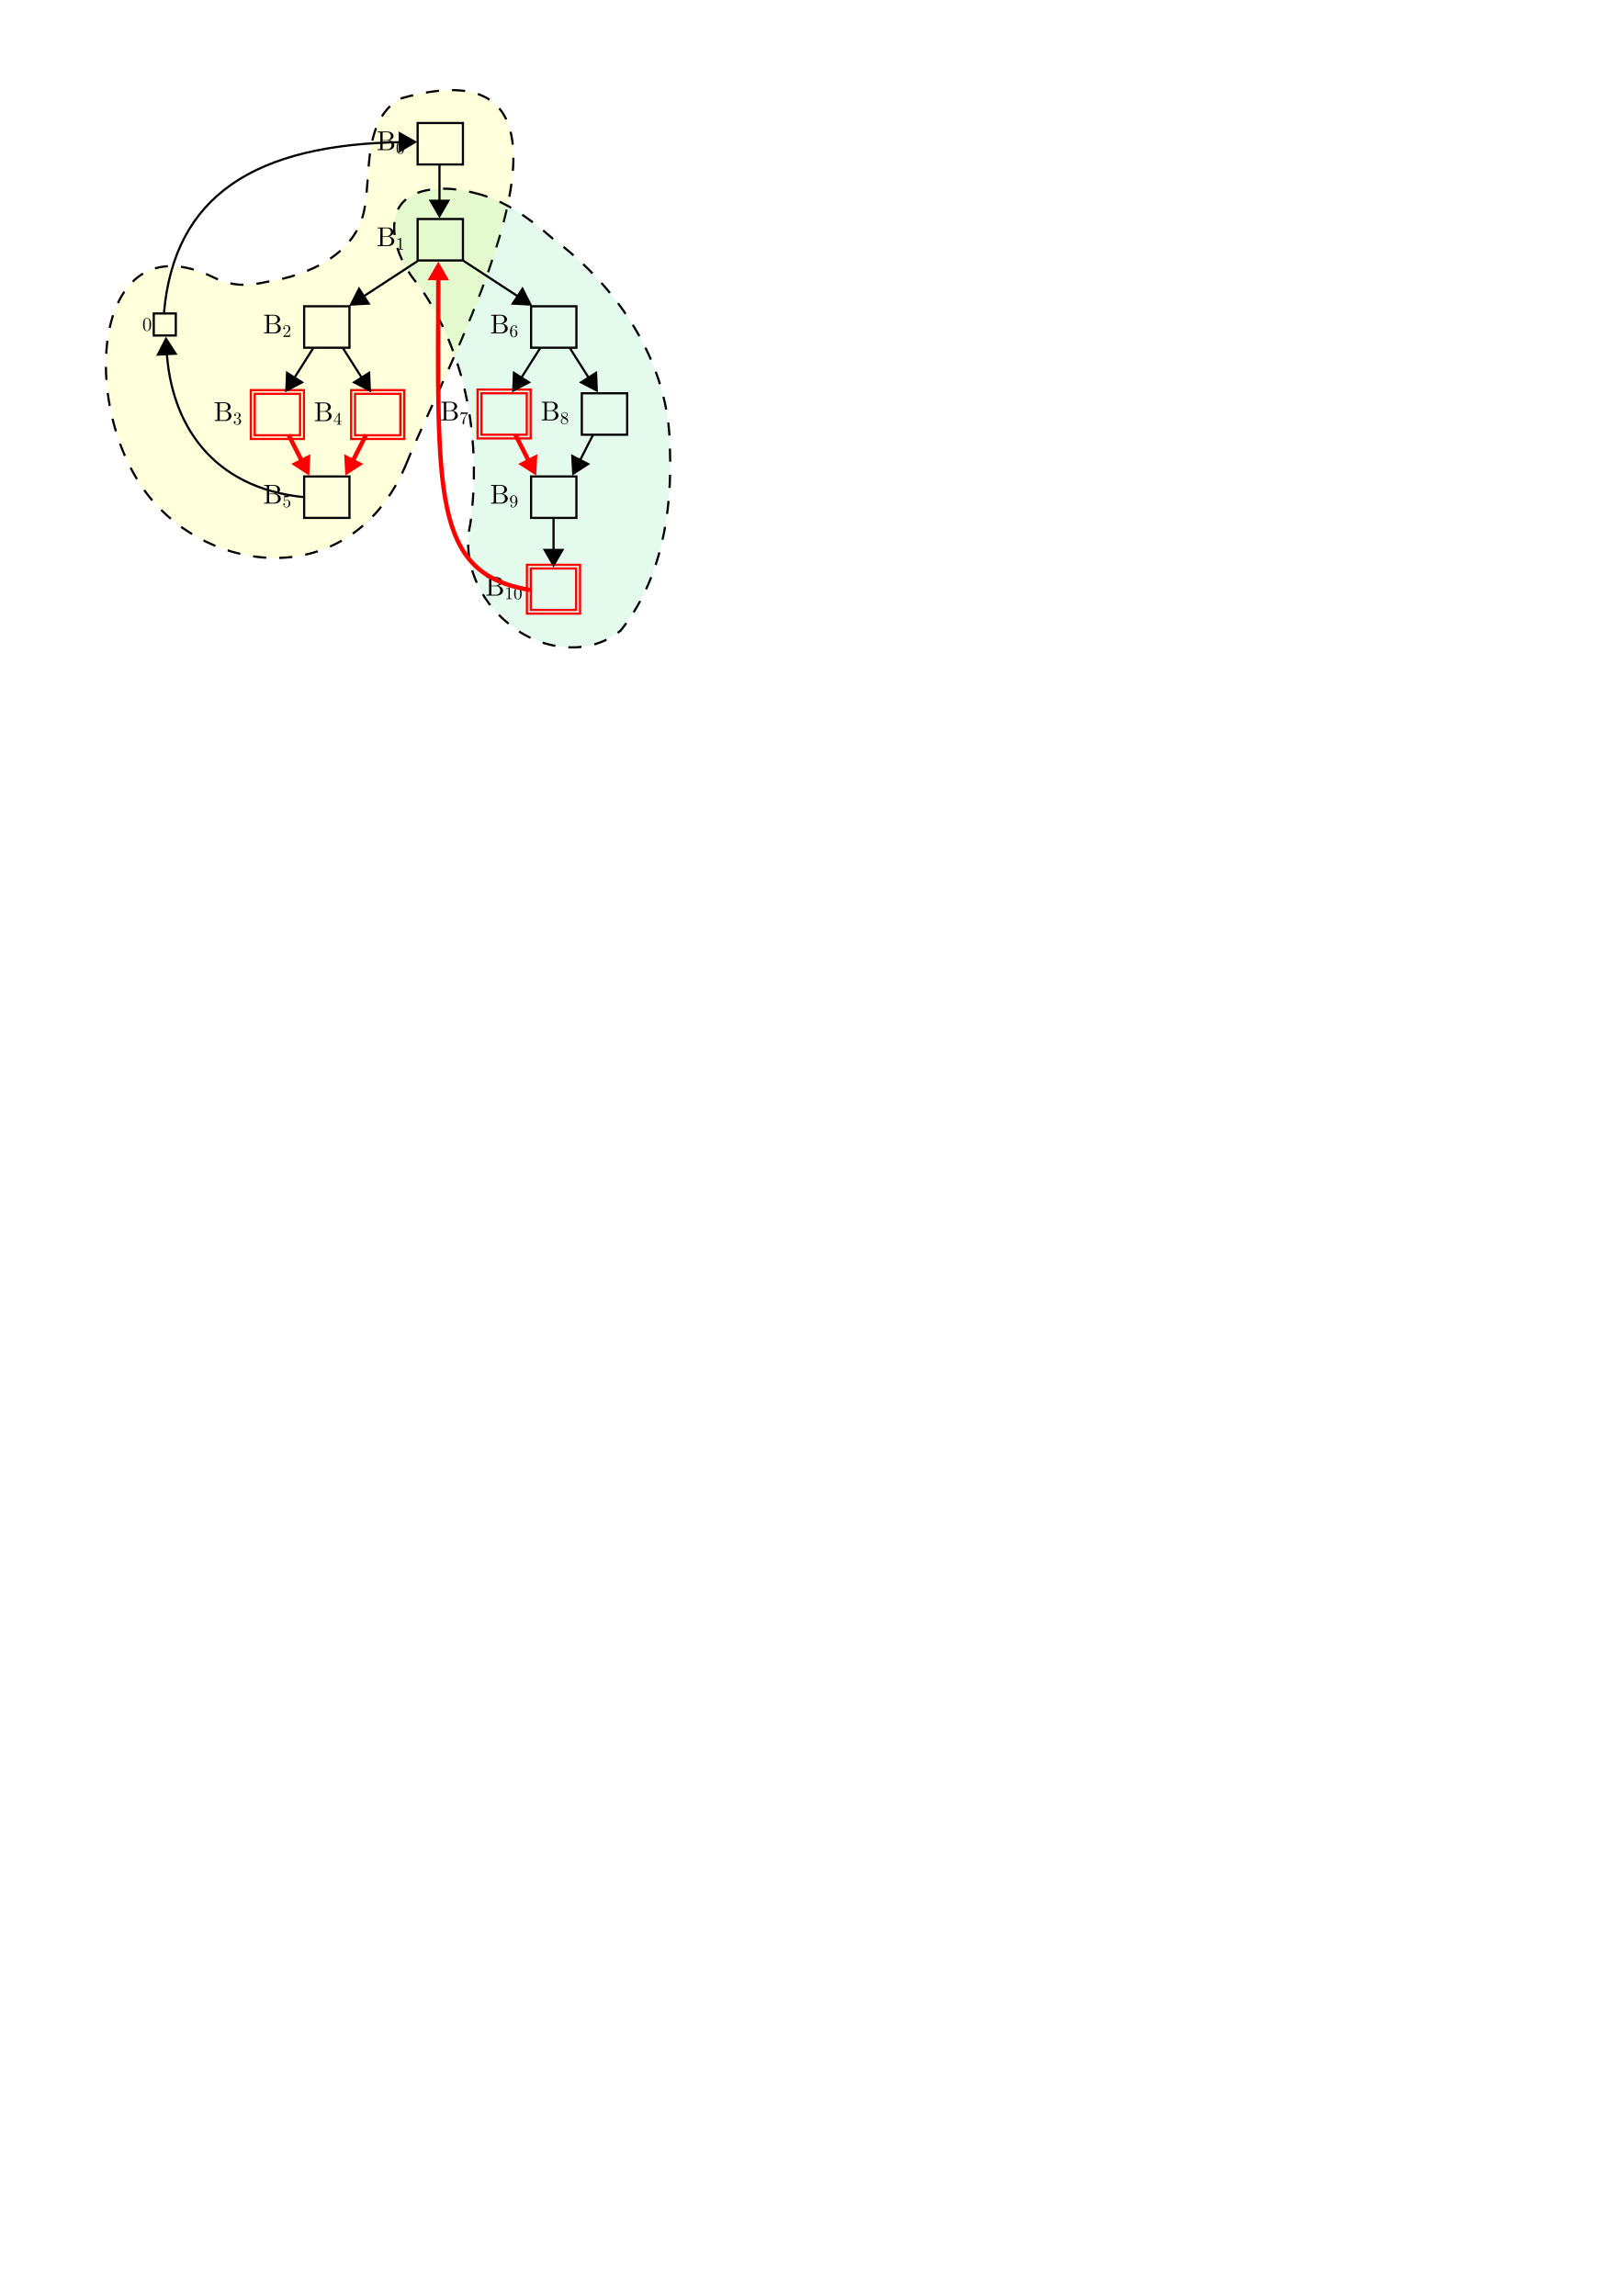
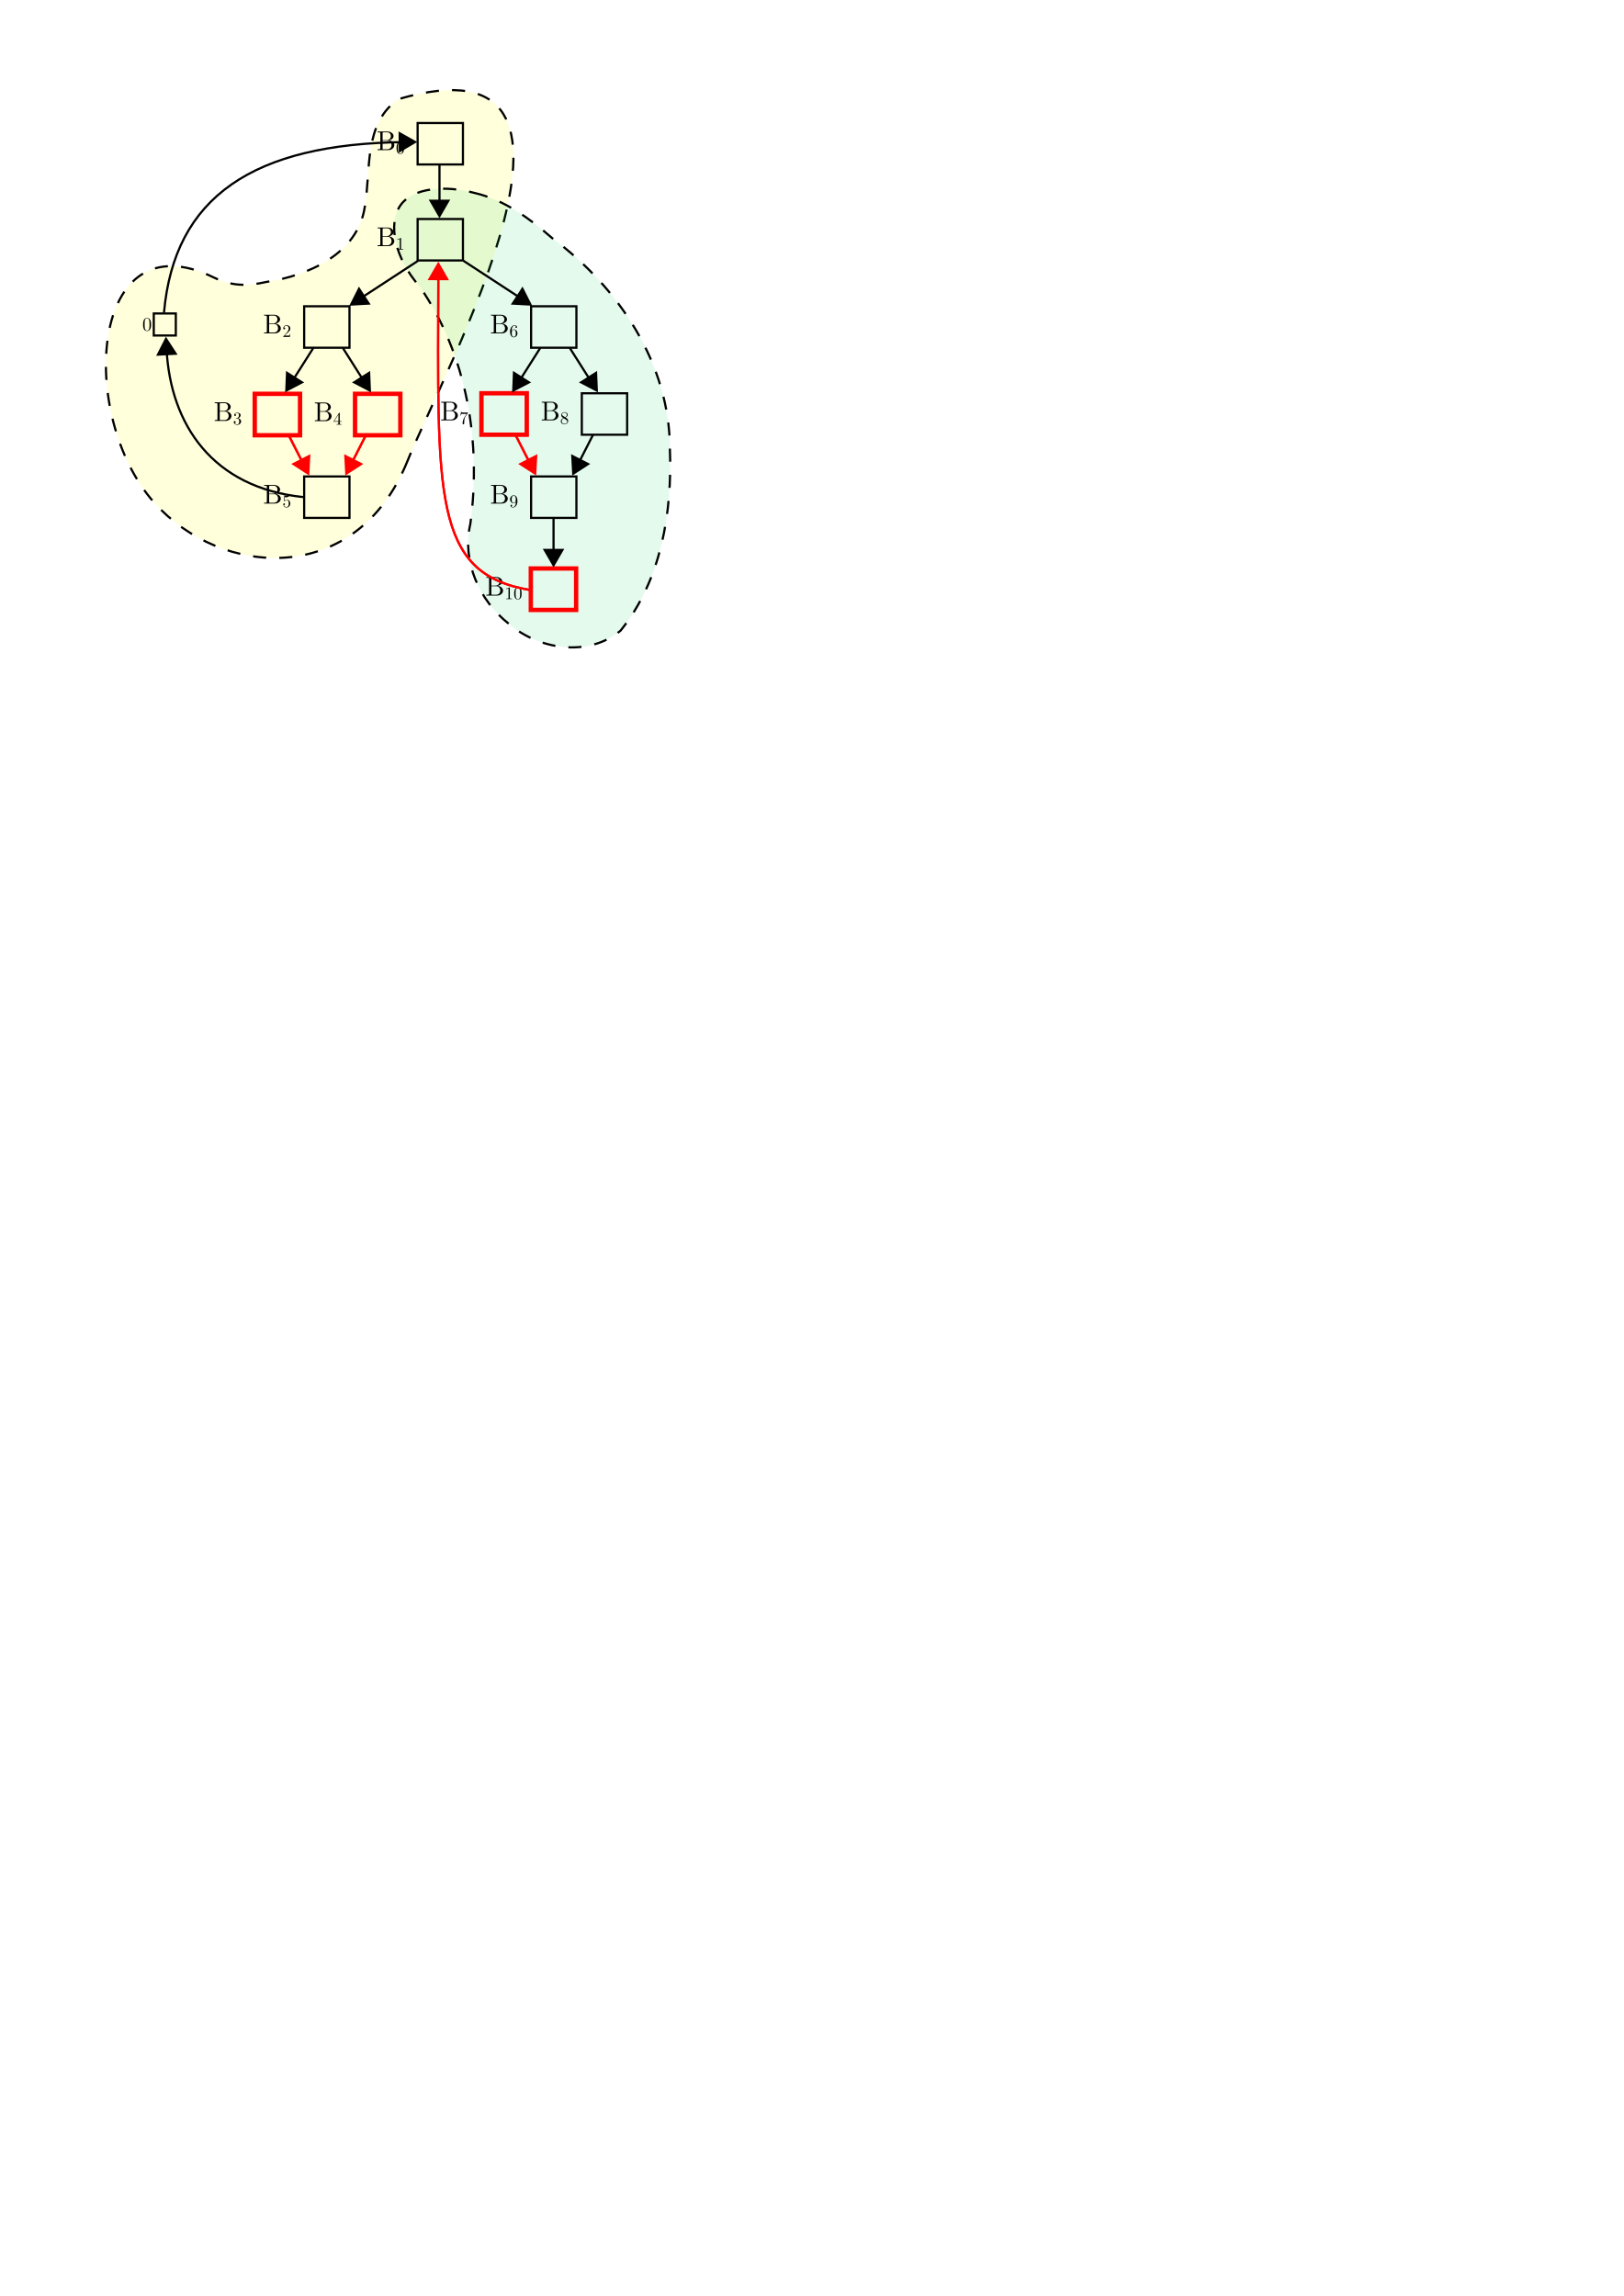
<svg xmlns="http://www.w3.org/2000/svg" width="210mm" height="297mm" viewBox="0 0 744.094 1052.362" id="svg2" version="1.1">
  <defs id="defs4">
    <marker style="overflow:visible" id="marker4522" refX="0.0" refY="0.0" orient="auto">
      <path transform="scale(0.8)" style="fill-rule:evenodd;stroke:#ff0000;stroke-width:1pt;stroke-opacity:1;fill:#ff0000;fill-opacity:1" d="M 5.77,0.0 L -2.88,5.0 L -2.88,-5.0 L 5.77,0.0 z " id="path4524" />
    </marker>
    <marker orient="auto" refY="0.0" refX="0.0" id="marker15221" style="overflow:visible">
      <path id="path15223" d="M 5.77,0.0 L -2.88,5.0 L -2.88,-5.0 L 5.77,0.0 z " style="fill-rule:evenodd;stroke:#ff0000;stroke-width:1pt;stroke-opacity:1;fill:#ff0000;fill-opacity:1" transform="scale(0.8)" />
    </marker>
    <marker style="overflow:visible" id="marker14947" refX="0.0" refY="0.0" orient="auto">
      <path transform="scale(0.8)" style="fill-rule:evenodd;stroke:#ff0000;stroke-width:1pt;stroke-opacity:1;fill:#ff0000;fill-opacity:1" d="M 5.77,0.0 L -2.88,5.0 L -2.88,-5.0 L 5.77,0.0 z " id="path14949" />
    </marker>
    <marker orient="auto" refY="0.0" refX="0.0" id="marker11824" style="overflow:visible">
      <path id="path11826" d="M 5.77,0.0 L -2.88,5.0 L -2.88,-5.0 L 5.77,0.0 z " style="fill-rule:evenodd;stroke:#ff0000;stroke-width:1pt;stroke-opacity:1;fill:#ff0000;fill-opacity:1" transform="scale(0.8)" />
    </marker>
    <marker style="overflow:visible" id="marker10450" refX="0.0" refY="0.0" orient="auto">
      <path transform="scale(0.8)" style="fill-rule:evenodd;stroke:#000000;stroke-width:1pt;stroke-opacity:1;fill:#000000;fill-opacity:1" d="M 5.77,0.0 L -2.88,5.0 L -2.88,-5.0 L 5.77,0.0 z " id="path10452" />
    </marker>
    <marker orient="auto" refY="0.0" refX="0.0" id="marker9954" style="overflow:visible">
      <path id="path9956" d="M 5.77,0.0 L -2.88,5.0 L -2.88,-5.0 L 5.77,0.0 z " style="fill-rule:evenodd;stroke:#000000;stroke-width:1pt;stroke-opacity:1;fill:#000000;fill-opacity:1" transform="scale(0.8)" />
    </marker>
    <marker style="overflow:visible" id="marker9498" refX="0.0" refY="0.0" orient="auto">
      <path transform="scale(0.8)" style="fill-rule:evenodd;stroke:#000000;stroke-width:1pt;stroke-opacity:1;fill:#000000;fill-opacity:1" d="M 5.77,0.0 L -2.88,5.0 L -2.88,-5.0 L 5.77,0.0 z " id="path9500" />
    </marker>
    <marker orient="auto" refY="0.0" refX="0.0" id="marker9106" style="overflow:visible">
      <path id="path9108" d="M 5.77,0.0 L -2.88,5.0 L -2.88,-5.0 L 5.77,0.0 z " style="fill-rule:evenodd;stroke:#000000;stroke-width:1pt;stroke-opacity:1;fill:#000000;fill-opacity:1" transform="scale(0.8)" />
    </marker>
    <marker style="overflow:visible" id="marker7870" refX="0.0" refY="0.0" orient="auto">
      <path transform="scale(0.8)" style="fill-rule:evenodd;stroke:#000000;stroke-width:1pt;stroke-opacity:1;fill:#000000;fill-opacity:1" d="M 5.77,0.0 L -2.88,5.0 L -2.88,-5.0 L 5.77,0.0 z " id="path7872" />
    </marker>
    <marker orient="auto" refY="0.0" refX="0.0" id="marker6094" style="overflow:visible">
      <path id="path6096" d="M 5.77,0.0 L -2.88,5.0 L -2.88,-5.0 L 5.77,0.0 z " style="fill-rule:evenodd;stroke:#000000;stroke-width:1pt;stroke-opacity:1;fill:#000000;fill-opacity:1" transform="scale(0.8)" />
    </marker>
    <marker style="overflow:visible" id="marker5746" refX="0.0" refY="0.0" orient="auto">
      <path transform="scale(0.8)" style="fill-rule:evenodd;stroke:#000000;stroke-width:1pt;stroke-opacity:1;fill:#000000;fill-opacity:1" d="M 5.77,0.0 L -2.88,5.0 L -2.88,-5.0 L 5.77,0.0 z " id="path5748" />
    </marker>
    <marker orient="auto" refY="0.0" refX="0.0" id="marker5386" style="overflow:visible">
      <path id="path5388" d="M 5.77,0.0 L -2.88,5.0 L -2.88,-5.0 L 5.77,0.0 z " style="fill-rule:evenodd;stroke:#ff0000;stroke-width:1pt;stroke-opacity:1;fill:#ff0000;fill-opacity:1" transform="scale(0.8)" />
    </marker>
    <marker style="overflow:visible" id="marker5128" refX="0.0" refY="0.0" orient="auto">
      <path transform="scale(0.8)" style="fill-rule:evenodd;stroke:#000000;stroke-width:1pt;stroke-opacity:1;fill:#000000;fill-opacity:1" d="M 5.77,0.0 L -2.88,5.0 L -2.88,-5.0 L 5.77,0.0 z " id="path5130" />
    </marker>
    <marker orient="auto" refY="0.0" refX="0.0" id="marker7164" style="overflow:visible">
      <path id="path7166" d="M 5.77,0.0 L -2.88,5.0 L -2.88,-5.0 L 5.77,0.0 z " style="fill-rule:evenodd;stroke:#000000;stroke-width:1pt;stroke-opacity:1;fill:#000000;fill-opacity:1" transform="scale(0.8)" />
    </marker>
    <marker orient="auto" refY="0.0" refX="0.0" id="marker6974" style="overflow:visible">
      <path id="path6976" d="M -2.5,-1.0 C -2.5,1.76 -4.74,4.0 -7.5,4.0 C -10.26,4.0 -12.5,1.76 -12.5,-1.0 C -12.5,-3.76 -10.26,-6.0 -7.5,-6.0 C -4.74,-6.0 -2.5,-3.76 -2.5,-1.0 z " style="fill-rule:evenodd;stroke:#ff0000;stroke-width:1pt;stroke-opacity:1;fill:#ff0000;fill-opacity:1" transform="scale(0.8) translate(7.4, 1)" />
    </marker>
    <marker orient="auto" refY="0.0" refX="0.0" id="DiamondL" style="overflow:visible">
      <path id="path4519" d="M 0,-7.071 L -7.071,0 L 0,7.071 L 7.071,0 L 0,-7.071 z " style="fill-rule:evenodd;stroke:#ff0000;stroke-width:1pt;stroke-opacity:1;fill:#ff0000;fill-opacity:1" transform="scale(0.8)" />
    </marker>
    <marker orient="auto" refY="0.0" refX="0.0" id="marker6516" style="overflow:visible">
      <path id="path6518" d="M -2.5,-1.0 C -2.5,1.76 -4.74,4.0 -7.5,4.0 C -10.26,4.0 -12.5,1.76 -12.5,-1.0 C -12.5,-3.76 -10.26,-6.0 -7.5,-6.0 C -4.74,-6.0 -2.5,-3.76 -2.5,-1.0 z " style="fill-rule:evenodd;stroke:#ff0000;stroke-width:1pt;stroke-opacity:1;fill:#ff0000;fill-opacity:1" transform="scale(0.8) translate(7.4, 1)" />
    </marker>
    <marker orient="auto" refY="0.0" refX="0.0" id="marker6320" style="overflow:visible">
      <path id="path6322" d="M -2.5,-1.0 C -2.5,1.76 -4.74,4.0 -7.5,4.0 C -10.26,4.0 -12.5,1.76 -12.5,-1.0 C -12.5,-3.76 -10.26,-6.0 -7.5,-6.0 C -4.74,-6.0 -2.5,-3.76 -2.5,-1.0 z " style="fill-rule:evenodd;stroke:#ff0000;stroke-width:1pt;stroke-opacity:1;fill:#ff0000;fill-opacity:1" transform="scale(0.8) translate(7.4, 1)" />
    </marker>
    <marker style="overflow:visible" id="marker6216" refX="0.0" refY="0.0" orient="auto">
      <path transform="scale(0.8) translate(7.4, 1)" style="fill-rule:evenodd;stroke:#ff0000;stroke-width:1pt;stroke-opacity:1;fill:#ff0000;fill-opacity:1" d="M -2.5,-1.0 C -2.5,1.76 -4.74,4.0 -7.5,4.0 C -10.26,4.0 -12.5,1.76 -12.5,-1.0 C -12.5,-3.76 -10.26,-6.0 -7.5,-6.0 C -4.74,-6.0 -2.5,-3.76 -2.5,-1.0 z " id="path6218" />
    </marker>
    <marker style="overflow:visible" id="marker5890" refX="0.0" refY="0.0" orient="auto">
      <path transform="scale(0.8) translate(7.4, 1)" style="fill-rule:evenodd;stroke:#ff0000;stroke-width:1pt;stroke-opacity:1;fill:#ff0000;fill-opacity:1" d="M -2.5,-1.0 C -2.5,1.76 -4.74,4.0 -7.5,4.0 C -10.26,4.0 -12.5,1.76 -12.5,-1.0 C -12.5,-3.76 -10.26,-6.0 -7.5,-6.0 C -4.74,-6.0 -2.5,-3.76 -2.5,-1.0 z " id="path5892" />
    </marker>
    <marker style="overflow:visible" id="marker5494" refX="0.0" refY="0.0" orient="auto">
      <path transform="scale(0.4) translate(7.4, 1)" style="fill-rule:evenodd;stroke:#ff0000;stroke-width:1pt;stroke-opacity:1;fill:#ff0000;fill-opacity:1" d="M -2.5,-1.0 C -2.5,1.76 -4.74,4.0 -7.5,4.0 C -10.26,4.0 -12.5,1.76 -12.5,-1.0 C -12.5,-3.76 -10.26,-6.0 -7.5,-6.0 C -4.74,-6.0 -2.5,-3.76 -2.5,-1.0 z " id="path5496" />
    </marker>
    <marker style="overflow:visible" id="marker5352" refX="0.0" refY="0.0" orient="auto">
      <path transform="scale(0.4) translate(7.4, 1)" style="fill-rule:evenodd;stroke:#ff0000;stroke-width:1pt;stroke-opacity:1;fill:#ff0000;fill-opacity:1" d="M -2.5,-1.0 C -2.5,1.76 -4.74,4.0 -7.5,4.0 C -10.26,4.0 -12.5,1.76 -12.5,-1.0 C -12.5,-3.76 -10.26,-6.0 -7.5,-6.0 C -4.74,-6.0 -2.5,-3.76 -2.5,-1.0 z " id="path5354" />
    </marker>
    <marker style="overflow:visible" id="marker5342" refX="0.0" refY="0.0" orient="auto">
      <path transform="scale(0.4) translate(7.4, 1)" style="fill-rule:evenodd;stroke:#ff0000;stroke-width:1pt;stroke-opacity:1;fill:#ff0000;fill-opacity:1" d="M -2.5,-1.0 C -2.5,1.76 -4.74,4.0 -7.5,4.0 C -10.26,4.0 -12.5,1.76 -12.5,-1.0 C -12.5,-3.76 -10.26,-6.0 -7.5,-6.0 C -4.74,-6.0 -2.5,-3.76 -2.5,-1.0 z " id="path5344" />
    </marker>
    <marker style="overflow:visible" id="marker5054" refX="0.0" refY="0.0" orient="auto">
      <path transform="scale(0.2) translate(-6,0)" style="fill-rule:evenodd;stroke:#ff0000;stroke-width:1pt;stroke-opacity:1;fill:#ff0000;fill-opacity:1" d="M 0,-7.071 L -7.071,0 L 0,7.071 L 7.071,0 L 0,-7.071 z " id="path5056" />
    </marker>
    <marker style="overflow:visible" id="marker4930" refX="0.0" refY="0.0" orient="auto">
      <path transform="scale(0.2) translate(-6,0)" style="fill-rule:evenodd;stroke:#ff0000;stroke-width:1pt;stroke-opacity:1;fill:#ff0000;fill-opacity:1" d="M 0,-7.071 L -7.071,0 L 0,7.071 L 7.071,0 L 0,-7.071 z " id="path4932" />
    </marker>
    <marker style="overflow:visible" id="marker4812" refX="0.0" refY="0.0" orient="auto">
      <path transform="scale(0.2) translate(-6,0)" style="fill-rule:evenodd;stroke:#ff0000;stroke-width:1pt;stroke-opacity:1;fill:#ff0000;fill-opacity:1" d="M 0,-7.071 L -7.071,0 L 0,7.071 L 7.071,0 L 0,-7.071 z " id="path4814" />
    </marker>
    <marker orient="auto" refY="0.0" refX="0.0" id="marker9580" style="overflow:visible">
      <path id="path9582" d="M 5.77,0.0 L -2.88,5.0 L -2.88,-5.0 L 5.77,0.0 z " style="fill-rule:evenodd;stroke:#ff0000;stroke-width:1pt;stroke-opacity:1;fill:#ff0000;fill-opacity:1" transform="scale(0.8)" />
    </marker>
    <marker orient="auto" refY="0.0" refX="0.0" id="marker6302" style="overflow:visible">
      <path id="path6304" d="M 5.77,0.0 L -2.88,5.0 L -2.88,-5.0 L 5.77,0.0 z " style="fill-rule:evenodd;stroke:#000000;stroke-width:1pt;stroke-opacity:1;fill:#000000;fill-opacity:1" transform="scale(0.8)" />
    </marker>
    <marker orient="auto" refY="0.0" refX="0.0" id="marker6220" style="overflow:visible">
      <path id="path6222" d="M 5.77,0.0 L -2.88,5.0 L -2.88,-5.0 L 5.77,0.0 z " style="fill-rule:evenodd;stroke:#000000;stroke-width:1pt;stroke-opacity:1;fill:#000000;fill-opacity:1" transform="scale(0.8)" />
    </marker>
    <marker orient="auto" refY="0.0" refX="0.0" id="marker6144" style="overflow:visible">
      <path id="path6146" d="M 5.77,0.0 L -2.88,5.0 L -2.88,-5.0 L 5.77,0.0 z " style="fill-rule:evenodd;stroke:#000000;stroke-width:1pt;stroke-opacity:1;fill:#000000;fill-opacity:1" transform="scale(0.8)" />
    </marker>
    <marker style="overflow:visible" id="marker4796" refX="0.0" refY="0.0" orient="auto">
      <path transform="scale(0.8)" style="fill-rule:evenodd;stroke:#ff0000;stroke-width:1pt;stroke-opacity:1;fill:#ff0000;fill-opacity:1" d="M 5.77,0.0 L -2.88,5.0 L -2.88,-5.0 L 5.77,0.0 z " id="path4798" />
    </marker>
    <marker style="overflow:visible" id="marker4738" refX="0.0" refY="0.0" orient="auto">
      <path transform="scale(0.8)" style="fill-rule:evenodd;stroke:#000000;stroke-width:1pt;stroke-opacity:1;fill:#000000;fill-opacity:1" d="M 5.77,0.0 L -2.88,5.0 L -2.88,-5.0 L 5.77,0.0 z " id="path4740" />
    </marker>
    <marker style="overflow:visible" id="marker4686" refX="0.0" refY="0.0" orient="auto">
      <path transform="scale(0.8)" style="fill-rule:evenodd;stroke:#000000;stroke-width:1pt;stroke-opacity:1;fill:#000000;fill-opacity:1" d="M 5.77,0.0 L -2.88,5.0 L -2.88,-5.0 L 5.77,0.0 z " id="path4688" />
    </marker>
    <marker style="overflow:visible" id="marker4640" refX="0.0" refY="0.0" orient="auto">
      <path transform="scale(0.8)" style="fill-rule:evenodd;stroke:#000000;stroke-width:1pt;stroke-opacity:1;fill:#000000;fill-opacity:1" d="M 5.77,0.0 L -2.88,5.0 L -2.88,-5.0 L 5.77,0.0 z " id="path4642" />
    </marker>
    <marker style="overflow:visible" id="marker4600" refX="0.0" refY="0.0" orient="auto">
      <path transform="scale(0.8)" style="fill-rule:evenodd;stroke:#000000;stroke-width:1pt;stroke-opacity:1;fill:#000000;fill-opacity:1" d="M 5.77,0.0 L -2.88,5.0 L -2.88,-5.0 L 5.77,0.0 z " id="path4602" />
    </marker>
    <marker style="overflow:visible" id="marker4566" refX="0.0" refY="0.0" orient="auto">
      <path transform="scale(0.8)" style="fill-rule:evenodd;stroke:#000000;stroke-width:1pt;stroke-opacity:1;fill:#000000;fill-opacity:1" d="M 5.77,0.0 L -2.88,5.0 L -2.88,-5.0 L 5.77,0.0 z " id="path4568" />
    </marker>
    <marker style="overflow:visible" id="marker4516" refX="0.0" refY="0.0" orient="auto">
      <path transform="scale(0.8)" style="fill-rule:evenodd;stroke:#000000;stroke-width:1pt;stroke-opacity:1;fill:#000000;fill-opacity:1" d="M 5.77,0.0 L -2.88,5.0 L -2.88,-5.0 L 5.77,0.0 z " id="path4518" />
    </marker>
  </defs>
  <g id="layer1">
    <path style="fill:#ffff00;fill-opacity:0.139;fill-rule:evenodd;stroke:#000000;stroke-width:1;stroke-linecap:butt;stroke-linejoin:miter;stroke-miterlimit:4;stroke-dasharray:6, 6;stroke-dashoffset:0;stroke-opacity:1" d="m 186.639,211.533 c -23.395,57.612 -85.159,53.396 -115.935,18.878 -35.514,-39.832 -29.717,-131.107 27.287,-103.224 8.054,3.94 14.991,4.106 24.012,2.05 19.176,-2.875 41.81,-12.769 45.137,-34.217 2.996,-16.882 -0.8,-38.547 15.61,-49.637 106.559,-31.052 20.843,123.932 3.889,166.15 z" id="path14264" />
-     <rect style="fill:none;fill-opacity:1;stroke:#ff0000;stroke-width:1;stroke-miterlimit:4;stroke-dasharray:none;stroke-dashoffset:0;stroke-opacity:1" id="rect15517" width="24.34" height="22.394" x="160.909" y="178.808" />
-     <rect y="178.808" x="114.947" height="22.394" width="24.34" id="rect15519" style="fill:none;fill-opacity:1;stroke:#ff0000;stroke-width:1;stroke-miterlimit:4;stroke-dasharray:none;stroke-dashoffset:0;stroke-opacity:1" />
    <path style="fill:#00d455;fill-opacity:0.108;fill-rule:evenodd;stroke:#000000;stroke-width:1;stroke-linecap:butt;stroke-linejoin:miter;stroke-miterlimit:4;stroke-dasharray:6, 6;stroke-dashoffset:0;stroke-opacity:1" d="m 217.621,88.476 c 13.631,3.191 25.105,11.666 35.447,20.686 30.396,22.456 53.883,57.639 53.919,96.416 1.125,29.097 -3.856,60.258 -22.625,83.504 -14.869,12.242 -37.294,8.769 -51.218,-3.183 -13.482,-10.608 -21.574,-28.632 -17.612,-45.725 5.121,-37.481 -1.468,-77.419 -23.247,-108.903 -11.24,-12.647 -14.815,-28.73 -8.691,-37.292 5.789,-8.094 20.596,-9.131 34.027,-5.503 z" id="path14278" />
-     <rect y="258.863" x="241.469" height="22.394" width="24.34" id="rect15515" style="fill:none;fill-opacity:1;stroke:#ff0000;stroke-width:1;stroke-miterlimit:4;stroke-dasharray:none;stroke-dashoffset:0;stroke-opacity:1" />
-     <rect style="fill:none;fill-opacity:1;stroke:#ff0000;stroke-width:1;stroke-miterlimit:4;stroke-dasharray:none;stroke-dashoffset:0;stroke-opacity:1" id="rect15501" width="24.34" height="22.394" x="218.842" y="178.558" />
    <text id="text4542" y="112.811" x="201.707" style="font-style:normal;font-weight:normal;font-size:12.5px;line-height:125%;font-family:sans-serif;text-align:center;letter-spacing:0px;word-spacing:0px;text-anchor:middle;fill:#000000;fill-opacity:1;stroke:none;stroke-width:1px;stroke-linecap:butt;stroke-linejoin:miter;stroke-opacity:1" xml:space="preserve">
      <tspan style="font-style:normal;font-variant:normal;font-weight:normal;font-stretch:normal;font-family:'Latin Modern Roman';-inkscape-font-specification:'Latin Modern Roman, '" y="112.811" x="201.707" id="tspan4544">B<tspan style="font-size:65%;baseline-shift:sub" id="tspan14302">1</tspan>
      </tspan>
    </text>
    <rect y="100.382" x="191.387" height="18.998" width="20.766" id="rect4548" style="fill:none;fill-opacity:1;stroke:#000000;stroke-width:1;stroke-miterlimit:4;stroke-dasharray:none;stroke-dashoffset:0;stroke-opacity:1" />
    <text xml:space="preserve" style="font-style:normal;font-weight:normal;font-size:12.5px;line-height:125%;font-family:sans-serif;text-align:center;letter-spacing:0px;word-spacing:0px;text-anchor:middle;fill:#000000;fill-opacity:1;stroke:none;stroke-width:1px;stroke-linecap:butt;stroke-linejoin:miter;stroke-opacity:1" x="201.707" y="68.811" id="text4550">
      <tspan id="tspan4552" x="201.707" y="68.811" style="font-style:normal;font-variant:normal;font-weight:normal;font-stretch:normal;font-family:'Latin Modern Roman';-inkscape-font-specification:'Latin Modern Roman, '">B<tspan style="font-style:normal;font-variant:normal;font-weight:normal;font-stretch:normal;font-size:65%;font-family:'Latin Modern Roman';-inkscape-font-specification:'Latin Modern Roman, ';baseline-shift:sub" id="tspan4554">0</tspan>
      </tspan>
    </text>
    <rect style="fill:none;fill-opacity:1;stroke:#000000;stroke-width:1;stroke-miterlimit:4;stroke-dasharray:none;stroke-dashoffset:0;stroke-opacity:1" id="rect4556" width="20.766" height="18.998" x="191.387" y="56.382" />
    <text id="text4558" y="152.811" x="149.707" style="font-style:normal;font-weight:normal;font-size:12.5px;line-height:125%;font-family:sans-serif;text-align:center;letter-spacing:0px;word-spacing:0px;text-anchor:middle;fill:#000000;fill-opacity:1;stroke:none;stroke-width:1px;stroke-linecap:butt;stroke-linejoin:miter;stroke-opacity:1" xml:space="preserve">
      <tspan style="font-style:normal;font-variant:normal;font-weight:normal;font-stretch:normal;font-family:'Latin Modern Roman';-inkscape-font-specification:'Latin Modern Roman, '" y="152.811" x="149.707" id="tspan4560">B<tspan style="font-size:65%;baseline-shift:sub" id="tspan14304">2</tspan>
      </tspan>
    </text>
    <rect y="140.382" x="139.387" height="18.998" width="20.766" id="rect4564" style="fill:none;fill-opacity:1;stroke:#000000;stroke-width:1;stroke-miterlimit:4;stroke-dasharray:none;stroke-dashoffset:0;stroke-opacity:1" />
    <text xml:space="preserve" style="font-style:normal;font-weight:normal;font-size:12.5px;line-height:125%;font-family:sans-serif;text-align:center;letter-spacing:0px;word-spacing:0px;text-anchor:middle;fill:#000000;fill-opacity:1;stroke:none;stroke-width:1px;stroke-linecap:butt;stroke-linejoin:miter;stroke-opacity:1" x="253.707" y="152.811" id="text4566">
      <tspan id="tspan4568" x="253.707" y="152.811" style="font-style:normal;font-variant:normal;font-weight:normal;font-stretch:normal;font-family:'Latin Modern Roman';-inkscape-font-specification:'Latin Modern Roman, '">B<tspan style="font-size:65%;baseline-shift:sub" id="tspan14312">6</tspan>
      </tspan>
    </text>
    <rect style="fill:none;fill-opacity:1;stroke:#000000;stroke-width:1;stroke-miterlimit:4;stroke-dasharray:none;stroke-dashoffset:0;stroke-opacity:1" id="rect4572" width="20.766" height="18.998" x="243.387" y="140.382" />
    <text xml:space="preserve" style="font-style:normal;font-weight:normal;font-size:12.5px;line-height:125%;font-family:sans-serif;text-align:center;letter-spacing:0px;word-spacing:0px;text-anchor:middle;fill:#000000;fill-opacity:1;stroke:none;stroke-width:1px;stroke-linecap:butt;stroke-linejoin:miter;stroke-opacity:1" x="127.067" y="192.935" id="text4590">
      <tspan id="tspan4592" x="127.067" y="192.935" style="font-style:normal;font-variant:normal;font-weight:normal;font-stretch:normal;font-family:'Latin Modern Roman';-inkscape-font-specification:'Latin Modern Roman, '">B<tspan style="font-size:65%;baseline-shift:sub" id="tspan14306">3</tspan>
      </tspan>
    </text>
-     <rect style="fill:none;fill-opacity:1;stroke:#ff0000;stroke-width:1;stroke-miterlimit:4;stroke-dasharray:none;stroke-dashoffset:0;stroke-opacity:1" id="rect4596" width="20.766" height="18.998" x="116.734" y="180.506" />
+     <rect style="fill:none;fill-opacity:1;stroke:#ff0000;stroke-width:2;stroke-miterlimit:4;stroke-dasharray:none;stroke-dashoffset:0;stroke-opacity:1" id="rect4596" width="20.766" height="18.998" x="116.734" y="180.506" />
    <text id="text4598" y="193.024" x="172.972" style="font-style:normal;font-weight:normal;font-size:12.5px;line-height:125%;font-family:sans-serif;text-align:center;letter-spacing:0px;word-spacing:0px;text-anchor:middle;fill:#000000;fill-opacity:1;stroke:none;stroke-width:1px;stroke-linecap:butt;stroke-linejoin:miter;stroke-opacity:1" xml:space="preserve">
      <tspan style="font-style:normal;font-variant:normal;font-weight:normal;font-stretch:normal;font-family:'Latin Modern Roman';-inkscape-font-specification:'Latin Modern Roman, '" y="193.024" x="172.972" id="tspan4600">B<tspan style="font-size:65%;baseline-shift:sub" id="tspan14308">4</tspan>
      </tspan>
    </text>
-     <rect y="180.506" x="162.696" height="18.998" width="20.766" id="rect4604" style="fill:none;fill-opacity:1;stroke:#ff0000;stroke-width:1;stroke-miterlimit:4;stroke-dasharray:none;stroke-dashoffset:0;stroke-opacity:1" />
+     <rect y="180.506" x="162.696" height="18.998" width="20.766" id="rect4604" style="fill:none;fill-opacity:1;stroke:#ff0000;stroke-width:2;stroke-miterlimit:4;stroke-dasharray:none;stroke-dashoffset:0;stroke-opacity:1" />
    <text xml:space="preserve" style="font-style:normal;font-weight:normal;font-size:12.5px;line-height:125%;font-family:sans-serif;text-align:center;letter-spacing:0px;word-spacing:0px;text-anchor:middle;fill:#000000;fill-opacity:1;stroke:none;stroke-width:1px;stroke-linecap:butt;stroke-linejoin:miter;stroke-opacity:1" x="149.707" y="230.811" id="text4606">
      <tspan id="tspan4608" x="149.707" y="230.811" style="font-style:normal;font-variant:normal;font-weight:normal;font-stretch:normal;font-family:'Latin Modern Roman';-inkscape-font-specification:'Latin Modern Roman, '">B<tspan style="font-size:65%;baseline-shift:sub" id="tspan14310">5</tspan>
      </tspan>
    </text>
    <rect style="fill:none;fill-opacity:1;stroke:#000000;stroke-width:1;stroke-miterlimit:4;stroke-dasharray:none;stroke-dashoffset:0;stroke-opacity:1" id="rect4612" width="20.766" height="18.998" x="139.387" y="218.382" />
    <rect y="143.675" x="70.469" height="10.102" width="10.102" id="rect4622" style="fill:none;fill-opacity:1;stroke:#000000;stroke-width:1;stroke-miterlimit:4;stroke-dasharray:none;stroke-dashoffset:0;stroke-opacity:1" />
    <text id="text4624" y="151.543" x="75.524" style="font-style:normal;font-weight:normal;font-size:12.5px;line-height:125%;font-family:sans-serif;text-align:center;letter-spacing:0px;word-spacing:0px;text-anchor:middle;fill:#000000;fill-opacity:1;stroke:none;stroke-width:1px;stroke-linecap:butt;stroke-linejoin:miter;stroke-opacity:1" xml:space="preserve">
      <tspan style="font-style:normal;font-variant:normal;font-weight:normal;font-stretch:normal;font-size:8.75px;font-family:'Latin Modern Roman';-inkscape-font-specification:'Latin Modern Roman, '" y="151.543" x="75.524" id="tspan4626">0</tspan>
    </text>
    <text xml:space="preserve" style="font-style:normal;font-weight:normal;font-size:12.5px;line-height:125%;font-family:sans-serif;text-align:center;letter-spacing:0px;word-spacing:0px;text-anchor:middle;fill:#000000;fill-opacity:1;stroke:none;stroke-width:1px;stroke-linecap:butt;stroke-linejoin:miter;stroke-opacity:1" x="253.576" y="272.989" id="text4628">
      <tspan id="tspan4630" x="253.576" y="272.989" style="font-style:normal;font-variant:normal;font-weight:normal;font-stretch:normal;font-family:'Latin Modern Roman';-inkscape-font-specification:'Latin Modern Roman, '">B<tspan style="font-size:65%;baseline-shift:sub" id="tspan14320">10</tspan>
      </tspan>
    </text>
-     <rect style="fill:none;fill-opacity:1;stroke:#ff0000;stroke-width:1;stroke-miterlimit:4;stroke-dasharray:none;stroke-dashoffset:0;stroke-opacity:1" id="rect4634" width="20.766" height="18.998" x="243.256" y="260.561" />
+     <rect style="fill:none;fill-opacity:1;stroke:#ff0000;stroke-width:2;stroke-miterlimit:4;stroke-dasharray:none;stroke-dashoffset:0;stroke-opacity:1" id="rect4634" width="20.766" height="18.998" x="243.256" y="260.561" />
    <path style="fill:none;fill-rule:evenodd;stroke:#000000;stroke-width:1px;stroke-linecap:butt;stroke-linejoin:miter;stroke-opacity:1;marker-end:url(#marker7164)" d="m 143.568,159.514 -9.849,15.531" id="path4644" />
    <path id="path5126" d="m 157.134,159.514 9.849,15.531" style="fill:none;fill-rule:evenodd;stroke:#000000;stroke-width:1px;stroke-linecap:butt;stroke-linejoin:miter;stroke-opacity:1;marker-end:url(#marker5128)" />
    <path style="fill:none;fill-rule:evenodd;stroke:#ff0000;stroke-width:1px;stroke-linecap:butt;stroke-linejoin:miter;stroke-opacity:1;marker-end:url(#marker5386)" d="m 132.204,199.288 6.945,13.637" id="path5378" />
    <path id="path5744" d="m 167.767,199.288 -6.945,13.637" style="fill:none;fill-rule:evenodd;stroke:#ff0000;stroke-width:1px;stroke-linecap:butt;stroke-linejoin:miter;stroke-opacity:1;marker-end:url(#marker15221)" />
    <path style="fill:none;fill-rule:evenodd;stroke:#000000;stroke-width:1px;stroke-linecap:butt;stroke-linejoin:miter;stroke-opacity:1;marker-end:url(#marker6094)" d="M 138.896,227.825 C 97.498,223.496 78.137,194.768 76.323,159.997" id="path6086" />
    <path style="fill:none;fill-rule:evenodd;stroke:#000000;stroke-width:1px;stroke-linecap:butt;stroke-linejoin:miter;stroke-opacity:1;marker-end:url(#marker7870)" d="M 75.158,143.277 C 79.854,90.149 116.144,65.844 185.541,65.127" id="path7862" />
    <path style="fill:none;fill-rule:evenodd;stroke:#000000;stroke-width:1px;stroke-linecap:butt;stroke-linejoin:miter;stroke-opacity:1;marker-end:url(#marker9106)" d="m 201.399,75.355 0,19.003" id="path9098" />
    <path style="fill:none;fill-rule:evenodd;stroke:#000000;stroke-width:1px;stroke-linecap:butt;stroke-linejoin:miter;stroke-opacity:1;marker-end:url(#marker9498)" d="m 191.586,119.527 -26.786,17.5" id="path9490" />
    <path id="path9952" d="m 212.373,119.527 26.786,17.5" style="fill:none;fill-rule:evenodd;stroke:#000000;stroke-width:1px;stroke-linecap:butt;stroke-linejoin:miter;stroke-opacity:1;marker-end:url(#marker9954)" />
    <text id="text10410" y="192.685" x="230.848" style="font-style:normal;font-weight:normal;font-size:12.5px;line-height:125%;font-family:sans-serif;text-align:center;letter-spacing:0px;word-spacing:0px;text-anchor:middle;fill:#000000;fill-opacity:1;stroke:none;stroke-width:1px;stroke-linecap:butt;stroke-linejoin:miter;stroke-opacity:1" xml:space="preserve">
      <tspan style="font-style:normal;font-variant:normal;font-weight:normal;font-stretch:normal;font-family:'Latin Modern Roman';-inkscape-font-specification:'Latin Modern Roman, '" y="192.685" x="230.848" id="tspan10412">B<tspan style="font-size:65%;baseline-shift:sub" id="tspan14314">7</tspan>
      </tspan>
    </text>
-     <rect y="180.256" x="220.63" height="18.998" width="20.766" id="rect10416" style="fill:none;fill-opacity:1;stroke:#ff0000;stroke-width:1;stroke-miterlimit:4;stroke-dasharray:none;stroke-dashoffset:0;stroke-opacity:1" />
+     <rect y="180.256" x="220.63" height="18.998" width="20.766" id="rect10416" style="fill:none;fill-opacity:1;stroke:#ff0000;stroke-width:2;stroke-miterlimit:4;stroke-dasharray:none;stroke-dashoffset:0;stroke-opacity:1" />
    <text xml:space="preserve" style="font-style:normal;font-weight:normal;font-size:12.5px;line-height:125%;font-family:sans-serif;text-align:center;letter-spacing:0px;word-spacing:0px;text-anchor:middle;fill:#000000;fill-opacity:1;stroke:none;stroke-width:1px;stroke-linecap:butt;stroke-linejoin:miter;stroke-opacity:1" x="276.95" y="192.685" id="text10418">
      <tspan id="tspan10420" x="276.95" y="192.685" style="font-style:normal;font-variant:normal;font-weight:normal;font-stretch:normal;font-family:'Latin Modern Roman';-inkscape-font-specification:'Latin Modern Roman, '">B<tspan style="font-size:65%;baseline-shift:sub" id="tspan14316">8</tspan>
      </tspan>
    </text>
    <rect style="fill:none;fill-opacity:1;stroke:#000000;stroke-width:1;stroke-miterlimit:4;stroke-dasharray:none;stroke-dashoffset:0;stroke-opacity:1" id="rect10424" width="20.766" height="18.998" x="266.63" y="180.256" />
    <text id="text10426" y="230.811" x="253.707" style="font-style:normal;font-weight:normal;font-size:12.5px;line-height:125%;font-family:sans-serif;text-align:center;letter-spacing:0px;word-spacing:0px;text-anchor:middle;fill:#000000;fill-opacity:1;stroke:none;stroke-width:1px;stroke-linecap:butt;stroke-linejoin:miter;stroke-opacity:1" xml:space="preserve">
      <tspan style="font-style:normal;font-variant:normal;font-weight:normal;font-stretch:normal;font-family:'Latin Modern Roman';-inkscape-font-specification:'Latin Modern Roman, '" y="230.811" x="253.707" id="tspan10428">B<tspan style="font-size:65%;baseline-shift:sub" id="tspan14318">9</tspan>
      </tspan>
    </text>
    <rect y="218.382" x="243.387" height="18.998" width="20.766" id="rect10432" style="fill:none;fill-opacity:1;stroke:#000000;stroke-width:1;stroke-miterlimit:4;stroke-dasharray:none;stroke-dashoffset:0;stroke-opacity:1" />
    <path id="path10434" d="m 247.568,159.514 -9.849,15.531" style="fill:none;fill-rule:evenodd;stroke:#000000;stroke-width:1px;stroke-linecap:butt;stroke-linejoin:miter;stroke-opacity:1;marker-end:url(#marker7164)" />
    <path style="fill:none;fill-rule:evenodd;stroke:#000000;stroke-width:1px;stroke-linecap:butt;stroke-linejoin:miter;stroke-opacity:1;marker-end:url(#marker5128)" d="m 261.134,159.514 9.849,15.531" id="path10436" />
    <path id="path10438" d="m 236.204,199.288 6.945,13.637" style="fill:none;fill-rule:evenodd;stroke:#ff0000;stroke-width:1px;stroke-linecap:butt;stroke-linejoin:miter;stroke-opacity:1;marker-end:url(#marker14947)" />
    <path style="fill:none;fill-rule:evenodd;stroke:#000000;stroke-width:1px;stroke-linecap:butt;stroke-linejoin:miter;stroke-opacity:1;marker-end:url(#marker5746)" d="m 271.767,199.288 -6.945,13.637" id="path10440" />
    <path id="path10448" d="m 253.675,236.98 0,17.425" style="fill:none;fill-rule:evenodd;stroke:#000000;stroke-width:1px;stroke-linecap:butt;stroke-linejoin:miter;stroke-opacity:1;marker-end:url(#marker10450)" />
    <path style="fill:none;fill-rule:evenodd;stroke:#ff0000;stroke-width:1px;stroke-linecap:butt;stroke-linejoin:miter;stroke-opacity:1;marker-end:url(#marker11824)" d="M 242.836,270.42 C 198.015,262.92 200.6,226.848 200.872,125.598" id="path11816" />
-     <path id="path4513" d="m 132.204,199.288 6.945,13.637" style="fill:none;fill-rule:evenodd;stroke:#ff0000;stroke-width:2;stroke-linecap:butt;stroke-linejoin:miter;stroke-opacity:1;stroke-miterlimit:4;stroke-dasharray:none" />
-     <path style="fill:none;fill-rule:evenodd;stroke:#ff0000;stroke-width:2;stroke-linecap:butt;stroke-linejoin:miter;stroke-opacity:1;stroke-miterlimit:4;stroke-dasharray:none" d="m 167.767,199.288 -6.945,13.637" id="path4515" />
-     <path style="fill:none;fill-rule:evenodd;stroke:#ff0000;stroke-width:2;stroke-linecap:butt;stroke-linejoin:miter;stroke-opacity:1;stroke-miterlimit:4;stroke-dasharray:none" d="m 236.204,199.288 6.945,13.637" id="path4517" />
-     <path id="path4520" d="M 242.836,270.42 C 198.015,262.92 200.6,226.848 200.872,125.598" style="fill:none;fill-rule:evenodd;stroke:#ff0000;stroke-width:2;stroke-linecap:butt;stroke-linejoin:miter;stroke-opacity:1;stroke-miterlimit:4;stroke-dasharray:none" />
+     <path id="path4513" d="m 132.204,199.288 6.945,13.637" style="fill:none;fill-rule:evenodd;stroke:#ff0000;stroke-width:1;stroke-linecap:butt;stroke-linejoin:miter;stroke-opacity:1;stroke-miterlimit:4;stroke-dasharray:none" />
+     <path style="fill:none;fill-rule:evenodd;stroke:#ff0000;stroke-width:1;stroke-linecap:butt;stroke-linejoin:miter;stroke-opacity:1;stroke-miterlimit:4;stroke-dasharray:none" d="m 167.767,199.288 -6.945,13.637" id="path4515" />
+     <path style="fill:none;fill-rule:evenodd;stroke:#ff0000;stroke-width:1;stroke-linecap:butt;stroke-linejoin:miter;stroke-opacity:1;stroke-miterlimit:4;stroke-dasharray:none" d="m 236.204,199.288 6.945,13.637" id="path4517" />
+     <path id="path4520" d="M 242.836,270.42 C 198.015,262.92 200.6,226.848 200.872,125.598" style="fill:none;fill-rule:evenodd;stroke:#ff0000;stroke-width:1;stroke-linecap:butt;stroke-linejoin:miter;stroke-opacity:1;stroke-miterlimit:4;stroke-dasharray:none" />
  </g>
</svg>
